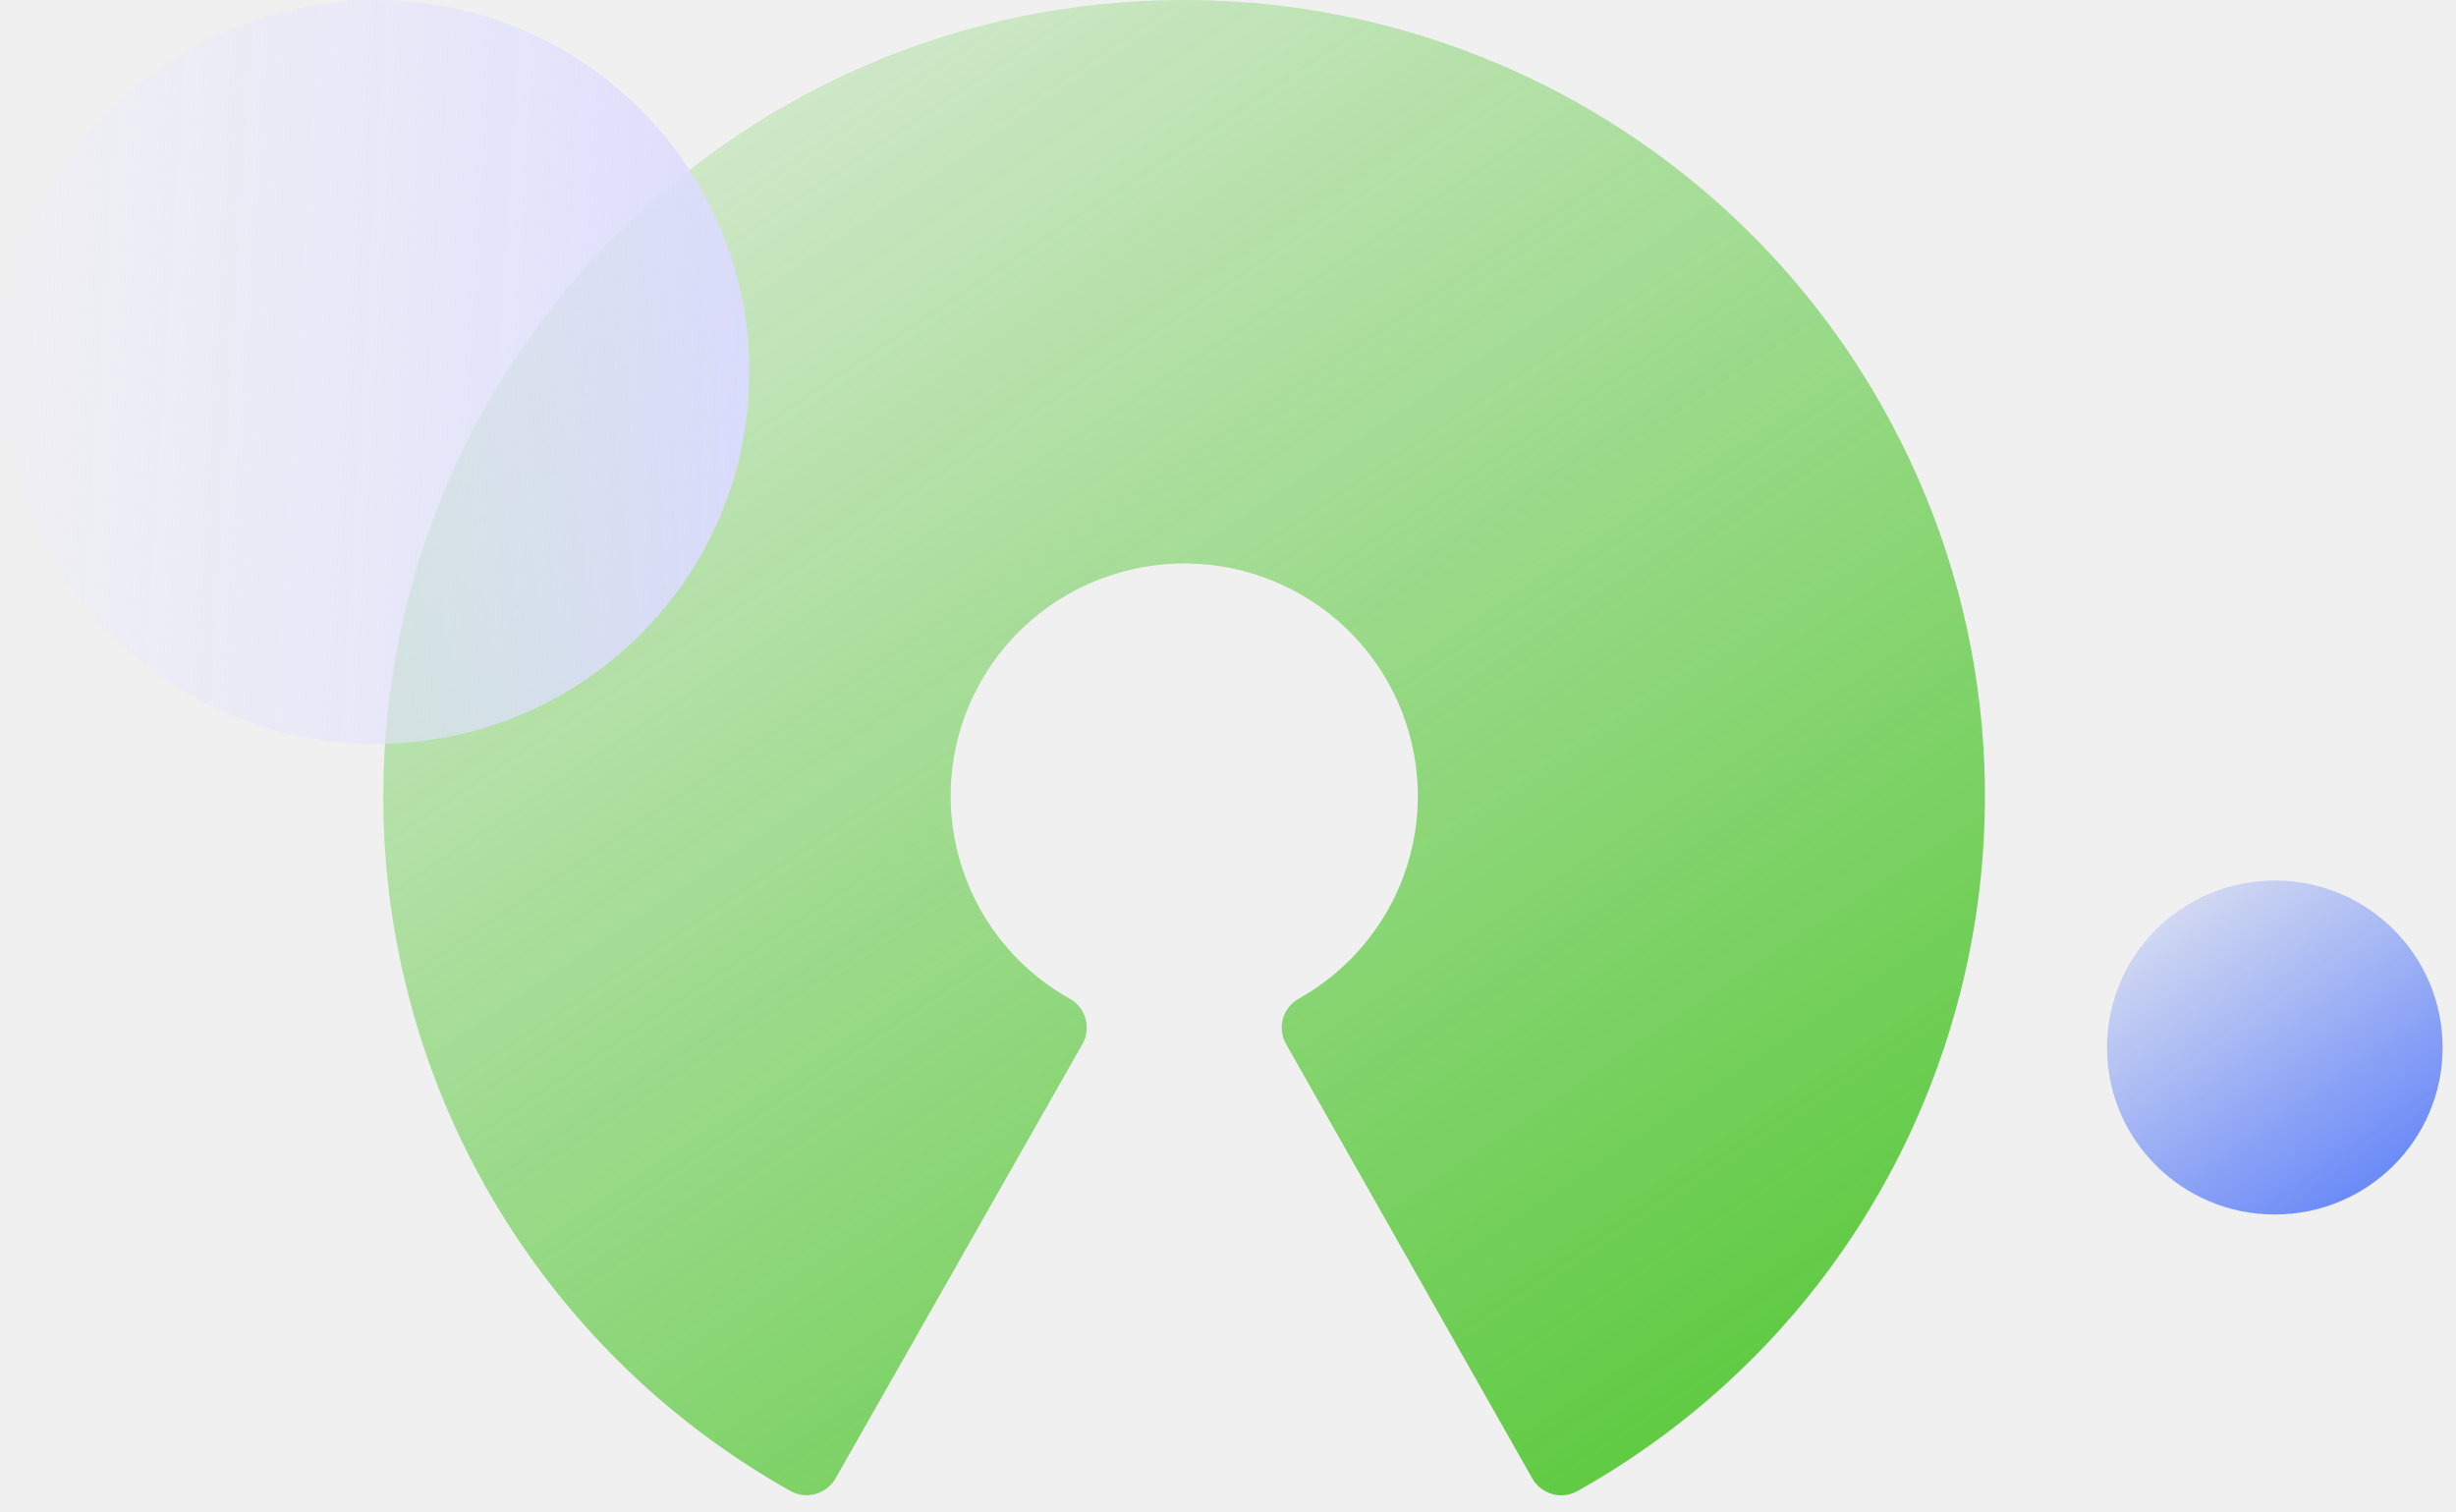
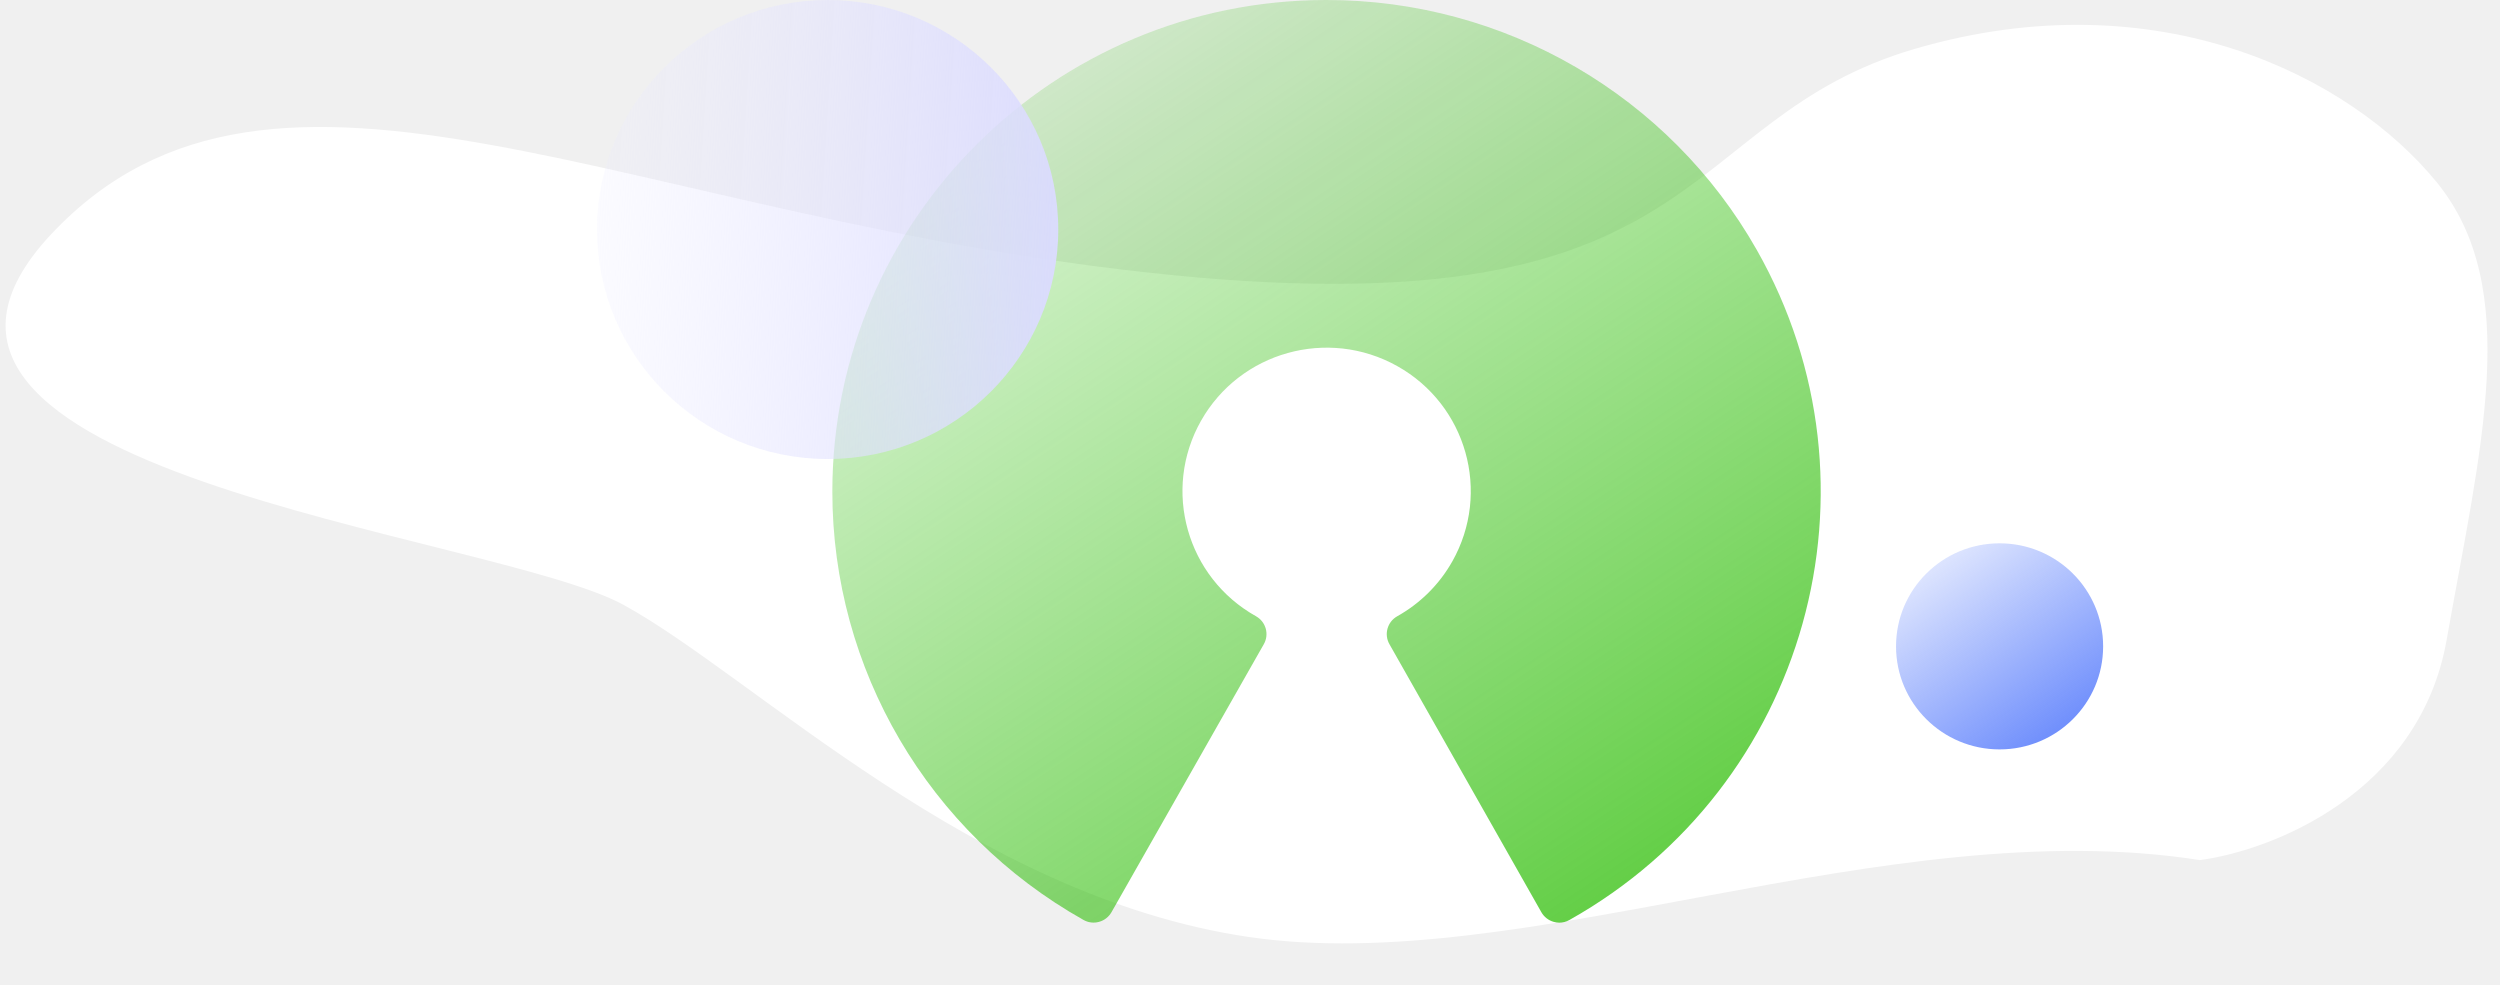
- <svg xmlns="http://www.w3.org/2000/svg" width="117" height="72" viewBox="0 0 117 72" fill="none">
-   <path d="M56.4 4.72863e-06C35.338 -0.004 18.261 16.988 18.257 37.954C18.254 51.649 25.662 64.284 37.642 71.017C38.008 71.227 38.444 71.281 38.85 71.166C39.254 71.054 39.597 70.788 39.804 70.426L51.567 49.731C51.999 48.971 51.73 48.006 50.966 47.576C45.608 44.58 43.704 37.828 46.714 32.494C49.724 27.16 56.507 25.265 61.865 28.261C67.223 31.257 69.127 38.009 66.117 43.343C65.117 45.116 63.646 46.58 61.865 47.576C61.101 48.006 60.833 48.971 61.264 49.731L72.995 70.426C73.202 70.789 73.545 71.057 73.949 71.169C74.088 71.209 74.231 71.23 74.375 71.23C74.65 71.229 74.919 71.158 75.157 71.024C93.501 60.722 99.981 37.568 89.632 19.308C82.868 7.373 70.166 -0.007 56.4 4.72863e-06Z" fill="url(#paint0_linear)" />
-   <ellipse cx="108.368" cy="49.899" rx="7.994" ry="7.955" fill="url(#paint1_linear)" />
-   <ellipse cx="17.894" cy="17.718" rx="17.804" ry="17.718" fill="url(#paint2_linear)" />
+ <svg xmlns="http://www.w3.org/2000/svg" width="193" height="76" viewBox="0 0 193 76" fill="none">
+   <path d="M188.882 49.393C186.787 61.269 175.306 65.679 169.828 66.399C145.61 62.6 117.635 75.473 96.375 72.33C75.115 69.188 58.263 52.244 48.135 46.694C38.007 41.145 -13.308 36.494 3.95 18.084C21.208 -0.325 48.666 17.108 90.551 21.244C132.436 25.379 129.14 9.221 147.858 3.763C166.576 -1.694 181.458 5.915 188.111 14.065C194.764 22.215 191.502 34.549 188.882 49.393Z" fill="white" />
+   <path d="M102.4 4.72863e-06C81.338 -0.004 64.261 16.988 64.257 37.954C64.254 51.649 71.662 64.284 83.642 71.017C84.008 71.227 84.444 71.281 84.85 71.166C85.254 71.054 85.597 70.788 85.804 70.426L97.567 49.731C97.999 48.971 97.73 48.006 96.966 47.576C91.608 44.58 89.704 37.828 92.714 32.494C95.724 27.16 102.507 25.265 107.865 28.261C113.223 31.257 115.127 38.009 112.117 43.343C111.117 45.116 109.646 46.58 107.865 47.576C107.101 48.006 106.833 48.971 107.264 49.731L118.995 70.426C119.202 70.789 119.545 71.057 119.949 71.169C120.088 71.209 120.231 71.23 120.375 71.23C120.649 71.229 120.919 71.158 121.157 71.024C139.501 60.722 145.981 37.568 135.632 19.308C128.868 7.373 116.166 -0.007 102.4 4.72863e-06Z" fill="url(#paint0_linear)" />
+   <ellipse cx="154.368" cy="49.899" rx="7.994" ry="7.955" fill="url(#paint1_linear)" />
+   <ellipse cx="63.894" cy="17.718" rx="17.804" ry="17.718" fill="url(#paint2_linear)" />
  <defs>
-     <linearGradient id="paint0_linear" x1="102.252" y1="99.664" x2="25.744" y2="-15.367" gradientUnits="userSpaceOnUse">
+     <linearGradient id="paint0_linear" x1="148.252" y1="99.664" x2="71.744" y2="-15.367" gradientUnits="userSpaceOnUse">
      <stop stop-color="#28BC00" />
      <stop offset="1" stop-color="#28BC00" stop-opacity="0" />
    </linearGradient>
-     <linearGradient id="paint1_linear" x1="117.973" y1="64.205" x2="100.487" y2="39.544" gradientUnits="userSpaceOnUse">
+     <linearGradient id="paint1_linear" x1="163.973" y1="64.205" x2="146.487" y2="39.544" gradientUnits="userSpaceOnUse">
      <stop stop-color="#315EFB" />
      <stop offset="1" stop-color="#315EFB" stop-opacity="0" />
    </linearGradient>
-     <linearGradient id="paint2_linear" x1="37.173" y1="28.953" x2="-10.054" y2="26.014" gradientUnits="userSpaceOnUse">
+     <linearGradient id="paint2_linear" x1="83.173" y1="28.953" x2="35.946" y2="26.014" gradientUnits="userSpaceOnUse">
      <stop stop-color="#DADAFF" />
      <stop offset="1" stop-color="#EEEEFF" stop-opacity="0" />
    </linearGradient>
  </defs>
</svg>
